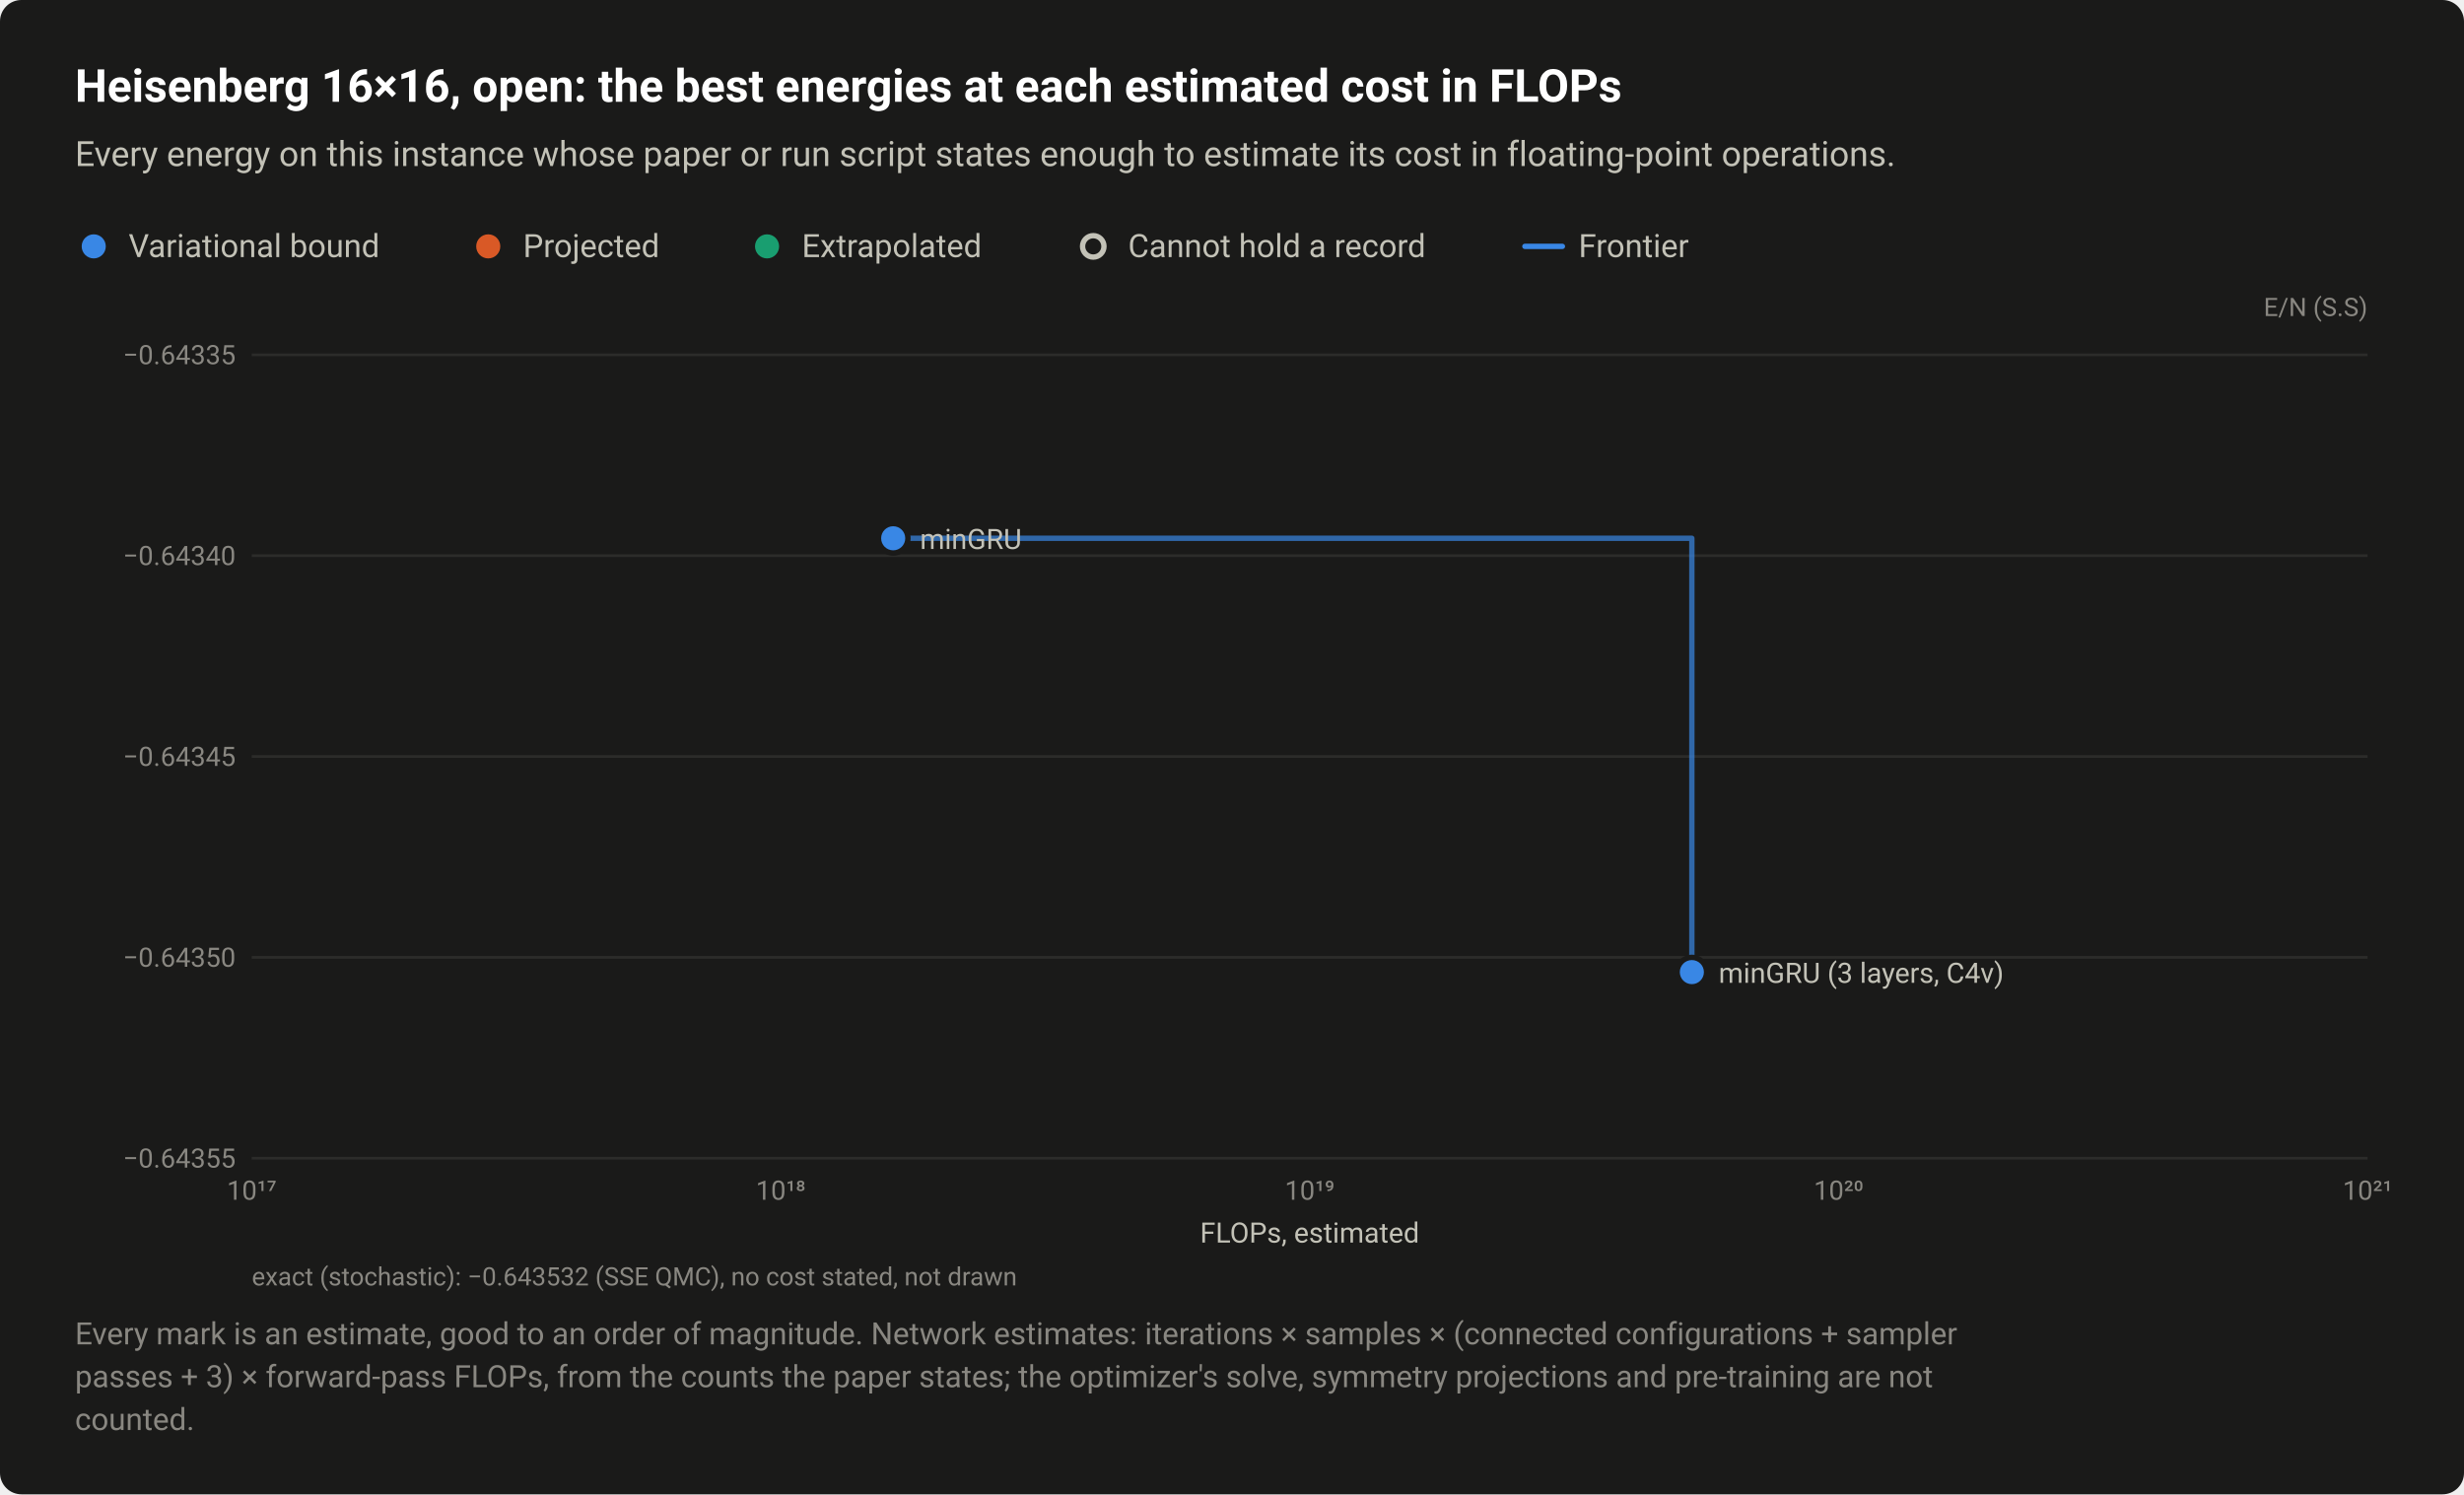
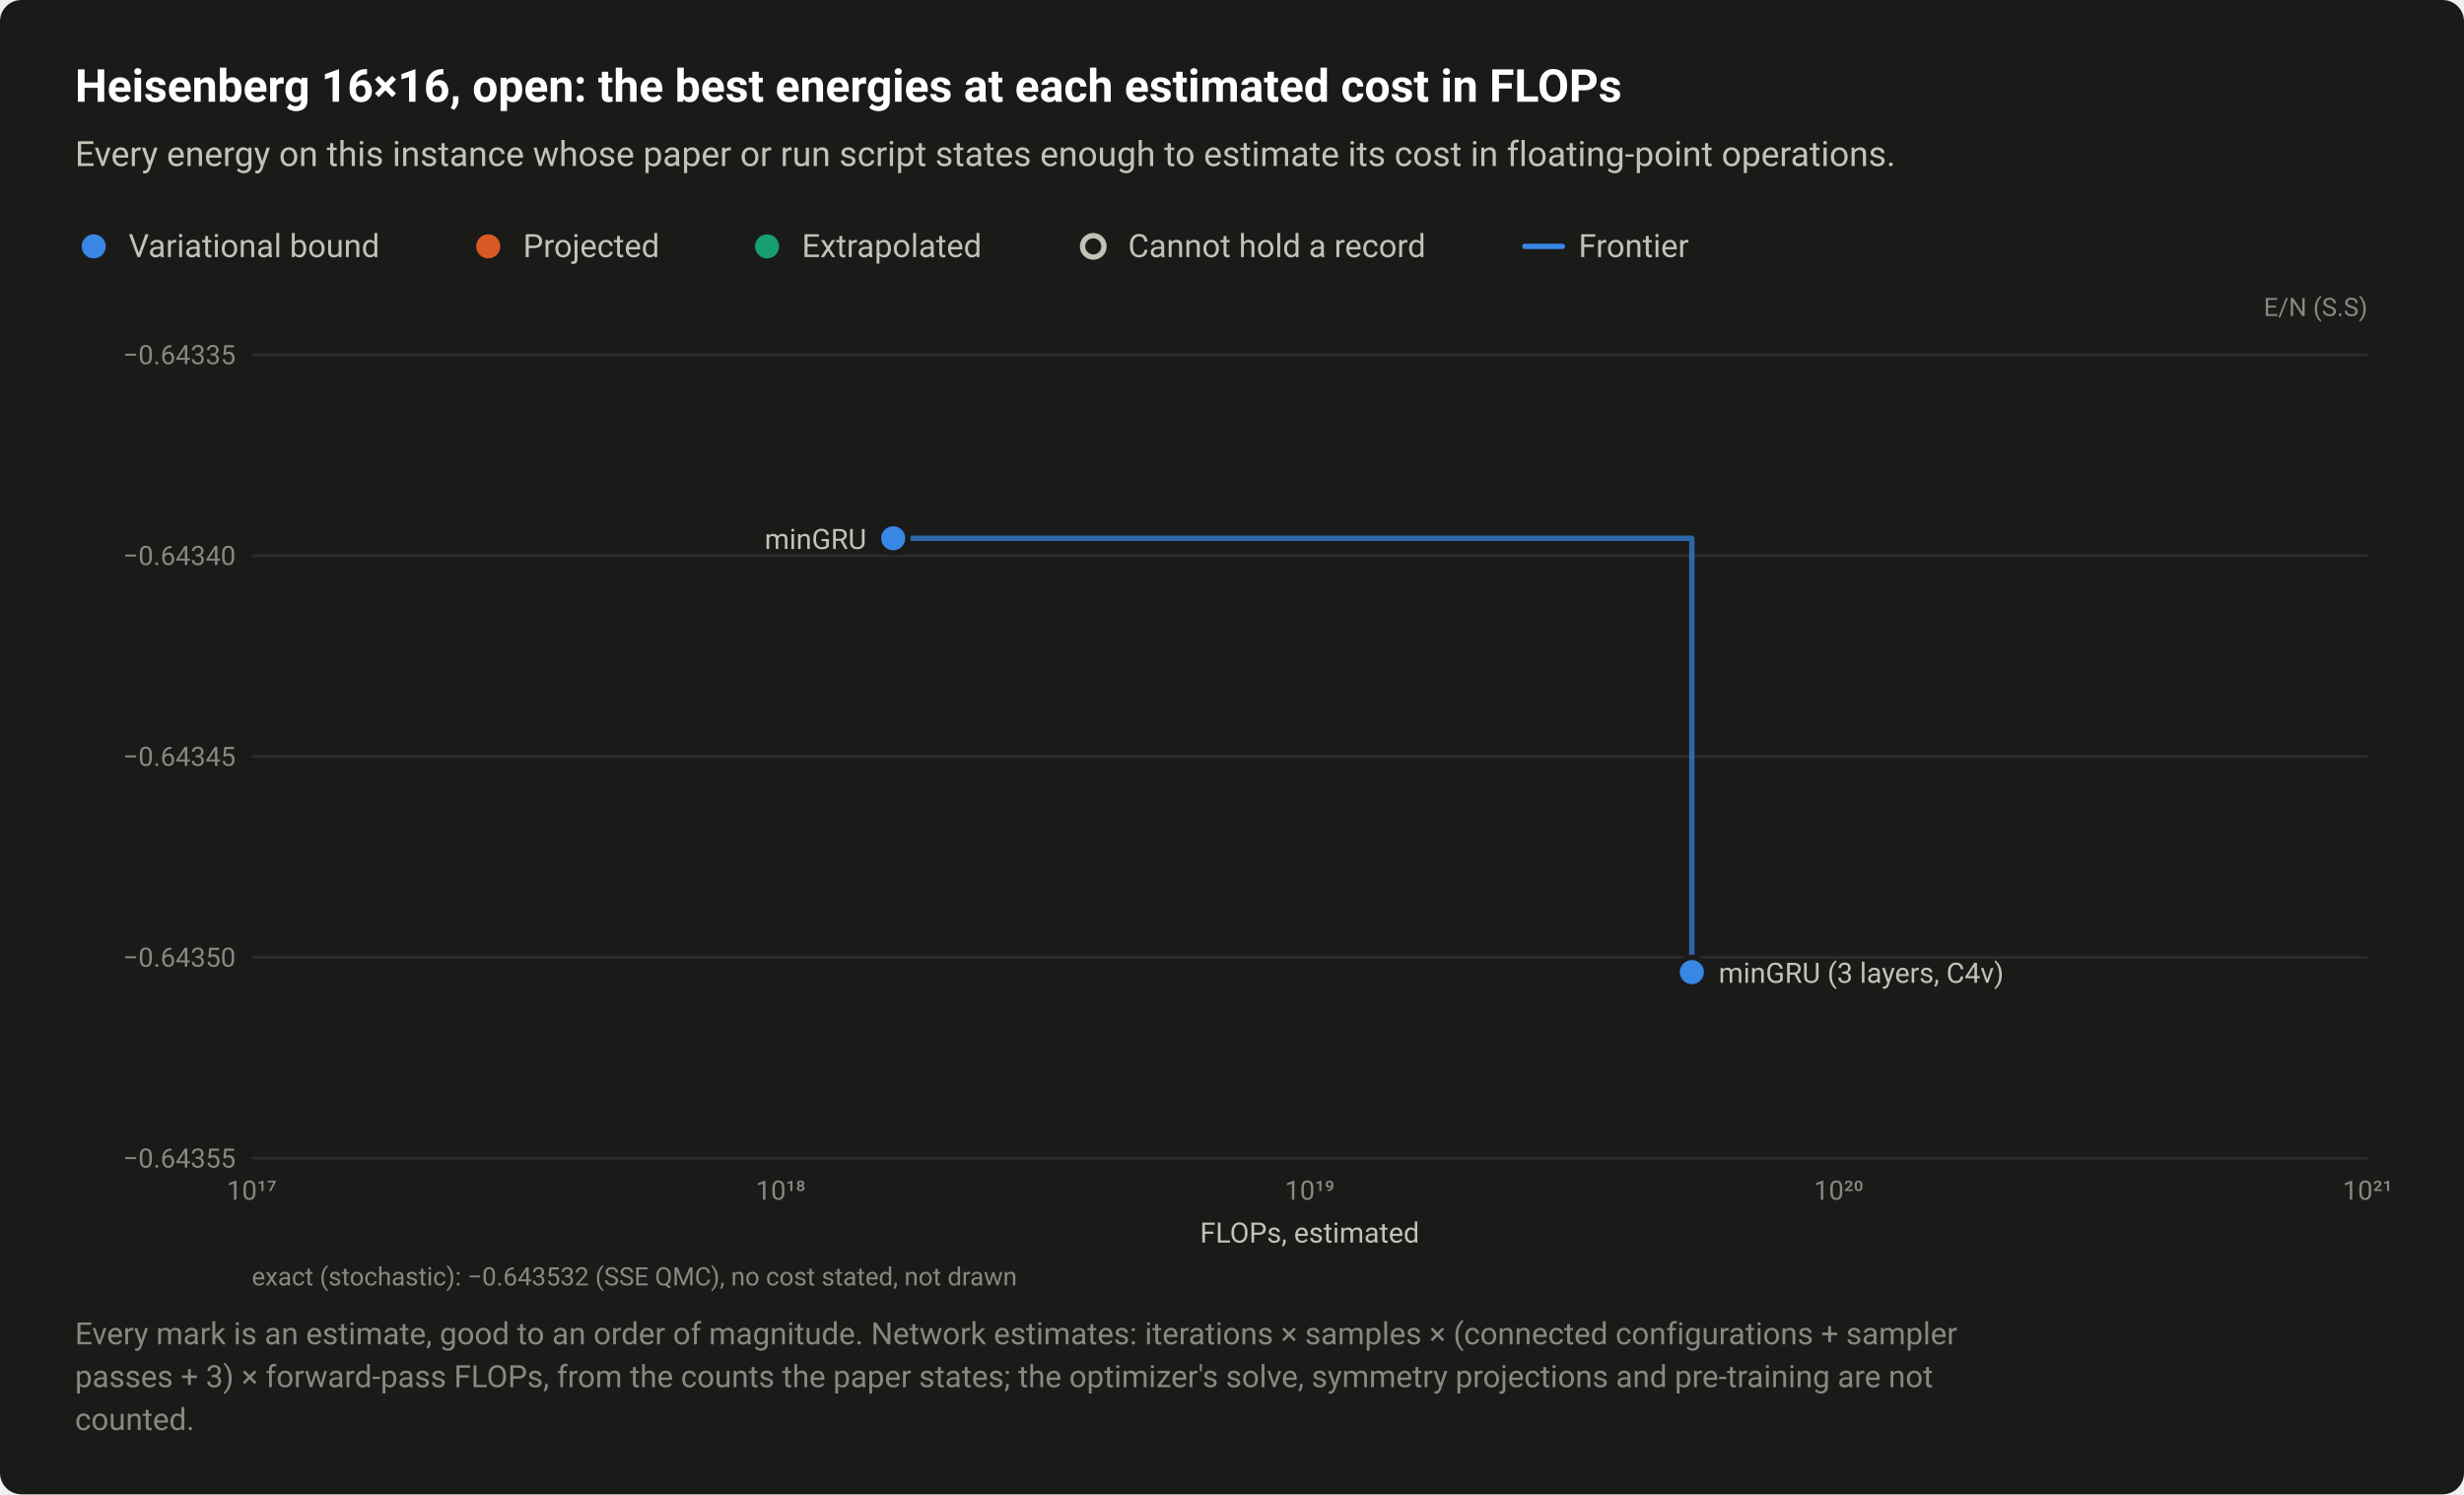
<svg xmlns="http://www.w3.org/2000/svg" width="920" height="558" viewBox="0 0 920 558" role="img" aria-labelledby="title desc">
  <style>text{font-family:system-ui,-apple-system,"Segoe UI",Roboto,"Helvetica Neue",Arial,sans-serif}</style>
  <rect width="920" height="558" rx="8" fill="#1a1a19" />
  <text x="28" y="38" font-size="17" fill="#ffffff" font-weight="600">Heisenberg 16×16, open: the best energies at each estimated cost in FLOPs</text>
  <text x="28" y="62" font-size="13" fill="#c3c2b7">Every energy on this instance whose paper or run script states enough to estimate its cost in floating-point operations.</text>
  <circle cx="35" cy="92" r="6.5" fill="#1a1a19" />
  <circle cx="35" cy="92" r="4.5" fill="#3987e5" />
  <text x="48" y="96" font-size="12" fill="#c3c2b7">Variational bound</text>
  <circle cx="182.3" cy="92" r="6.5" fill="#1a1a19" />
  <circle cx="182.3" cy="92" r="4.5" fill="#d95926" />
  <text x="195.3" y="96" font-size="12" fill="#c3c2b7">Projected</text>
  <circle cx="286.4" cy="92" r="6.5" fill="#1a1a19" />
  <circle cx="286.4" cy="92" r="4.5" fill="#199e70" />
  <text x="299.4" y="96" font-size="12" fill="#c3c2b7">Extrapolated</text>
  <circle cx="408.2" cy="92" r="6.5" fill="#1a1a19" />
  <circle cx="408.2" cy="92" r="4" fill="#1a1a19" stroke="#c3c2b7" stroke-width="2" />
  <text x="421.2" y="96" font-size="12" fill="#c3c2b7">Cannot hold a record</text>
  <path d="M569.36 92H583.36" stroke="#3987e5" stroke-width="2" stroke-linecap="round" />
  <text x="589.4" y="96" font-size="12" fill="#c3c2b7">Frontier</text>
  <text x="884" y="118" font-size="9.5" fill="#898781" text-anchor="end">E/N (S.S)</text>
  <path d="M94 432.5H884" stroke="#2c2c2a" stroke-width="1" />
  <text x="88" y="436" font-size="10" fill="#898781" text-anchor="end" style="font-variant-numeric:tabular-nums">−0.64355</text>
  <path d="M94 357.5H884" stroke="#2c2c2a" stroke-width="1" />
  <text x="88" y="361" font-size="10" fill="#898781" text-anchor="end" style="font-variant-numeric:tabular-nums">−0.64350</text>
  <path d="M94 282.5H884" stroke="#2c2c2a" stroke-width="1" />
  <text x="88" y="286" font-size="10" fill="#898781" text-anchor="end" style="font-variant-numeric:tabular-nums">−0.64345</text>
  <path d="M94 207.5H884" stroke="#2c2c2a" stroke-width="1" />
  <text x="88" y="211" font-size="10" fill="#898781" text-anchor="end" style="font-variant-numeric:tabular-nums">−0.64340</text>
  <path d="M94 132.5H884" stroke="#2c2c2a" stroke-width="1" />
  <text x="88" y="136" font-size="10" fill="#898781" text-anchor="end" style="font-variant-numeric:tabular-nums">−0.64335</text>
  <text x="94" y="448" font-size="10" fill="#898781" text-anchor="middle" style="font-variant-numeric:tabular-nums">10¹⁷</text>
  <text x="291.5" y="448" font-size="10" fill="#898781" text-anchor="middle" style="font-variant-numeric:tabular-nums">10¹⁸</text>
  <text x="489" y="448" font-size="10" fill="#898781" text-anchor="middle" style="font-variant-numeric:tabular-nums">10¹⁹</text>
  <text x="686.5" y="448" font-size="10" fill="#898781" text-anchor="middle" style="font-variant-numeric:tabular-nums">10²⁰</text>
  <text x="884" y="448" font-size="10" fill="#898781" text-anchor="middle" style="font-variant-numeric:tabular-nums">10²¹</text>
  <path d="M333.5 201H631.7V363" fill="none" stroke="#3987e5" stroke-width="2" stroke-linejoin="round" stroke-linecap="round" opacity="0.7" />
  <a class="pt" href="/instances/#r-Heisenberg_square_256_O-a2a6d206">
    <circle cx="631.7" cy="363" r="6.5" fill="#1a1a19" />
    <circle cx="631.7" cy="363" r="4.5" fill="#3987e5" />
  </a>
  <a class="pt" href="/instances/#r-Heisenberg_square_256_O-20c03fb9">
    <circle cx="333.5" cy="201" r="6.5" fill="#1a1a19" />
    <circle cx="333.5" cy="201" r="4.5" fill="#3987e5" />
  </a>
-   <text x="343.5" y="205" font-size="10.5" fill="#c3c2b7" text-anchor="start">minGRU</text>
+   <text x="323.5" y="205" font-size="10.5" fill="#c3c2b7" text-anchor="end">minGRU</text>
  <text x="641.7" y="367" font-size="10.5" fill="#c3c2b7" text-anchor="start">minGRU (3 layers, C4v)</text>
  <text x="489" y="464" font-size="10.5" fill="#c3c2b7" text-anchor="middle">FLOPs, estimated</text>
  <text x="94" y="480" font-size="9.5" fill="#898781">exact (stochastic): −0.643532 (SSE QMC), no cost stated, not drawn</text>
  <text x="28" y="502" font-size="11.5" fill="#898781">Every mark is an estimate, good to an order of magnitude. Network estimates: iterations × samples × (connected configurations + sampler</text>
  <text x="28" y="518" font-size="11.5" fill="#898781">passes + 3) × forward-pass FLOPs, from the counts the paper states; the optimizer's solve, symmetry projections and pre-training are not</text>
  <text x="28" y="534" font-size="11.5" fill="#898781">counted.</text>
</svg>
